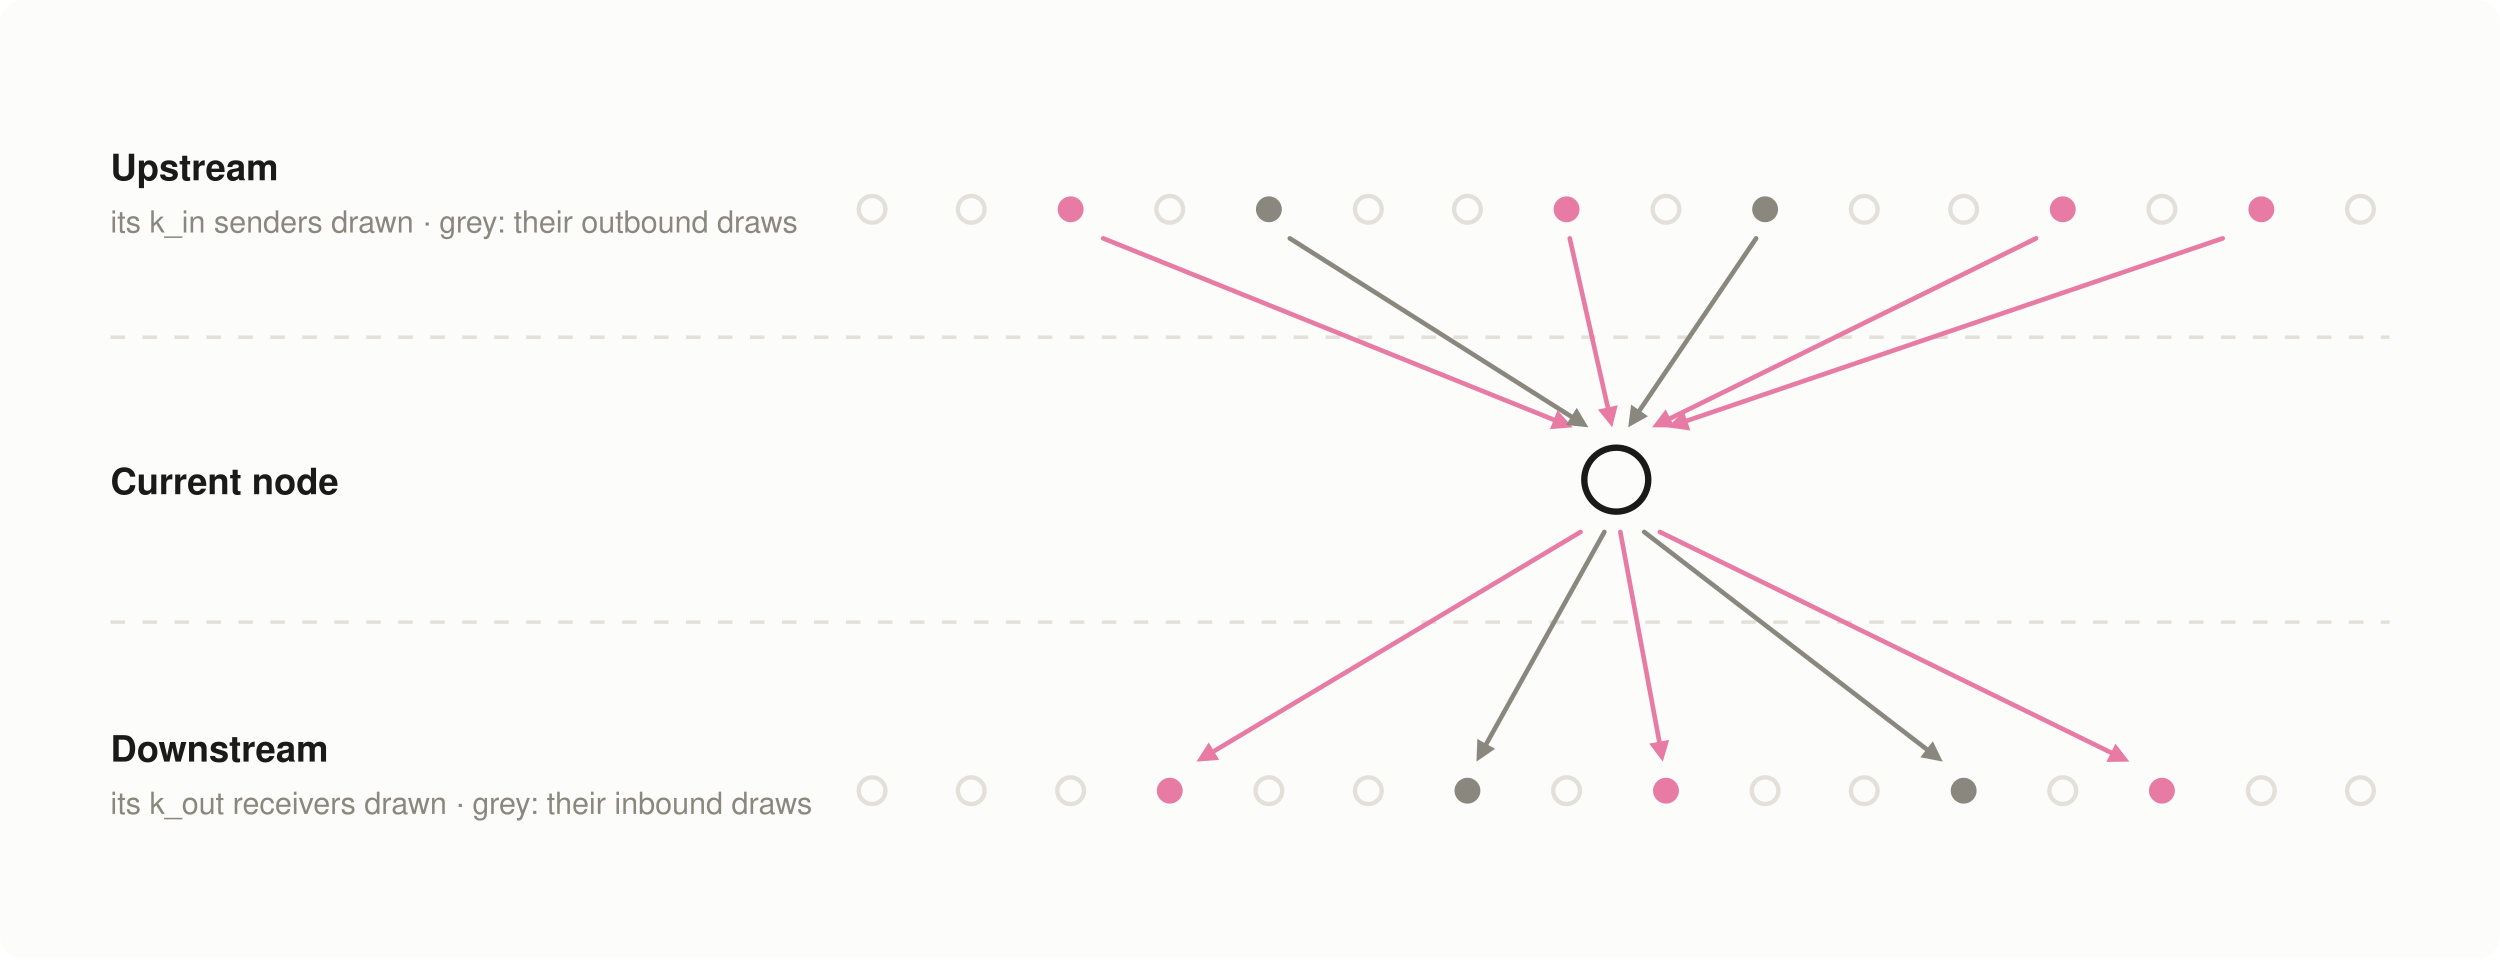
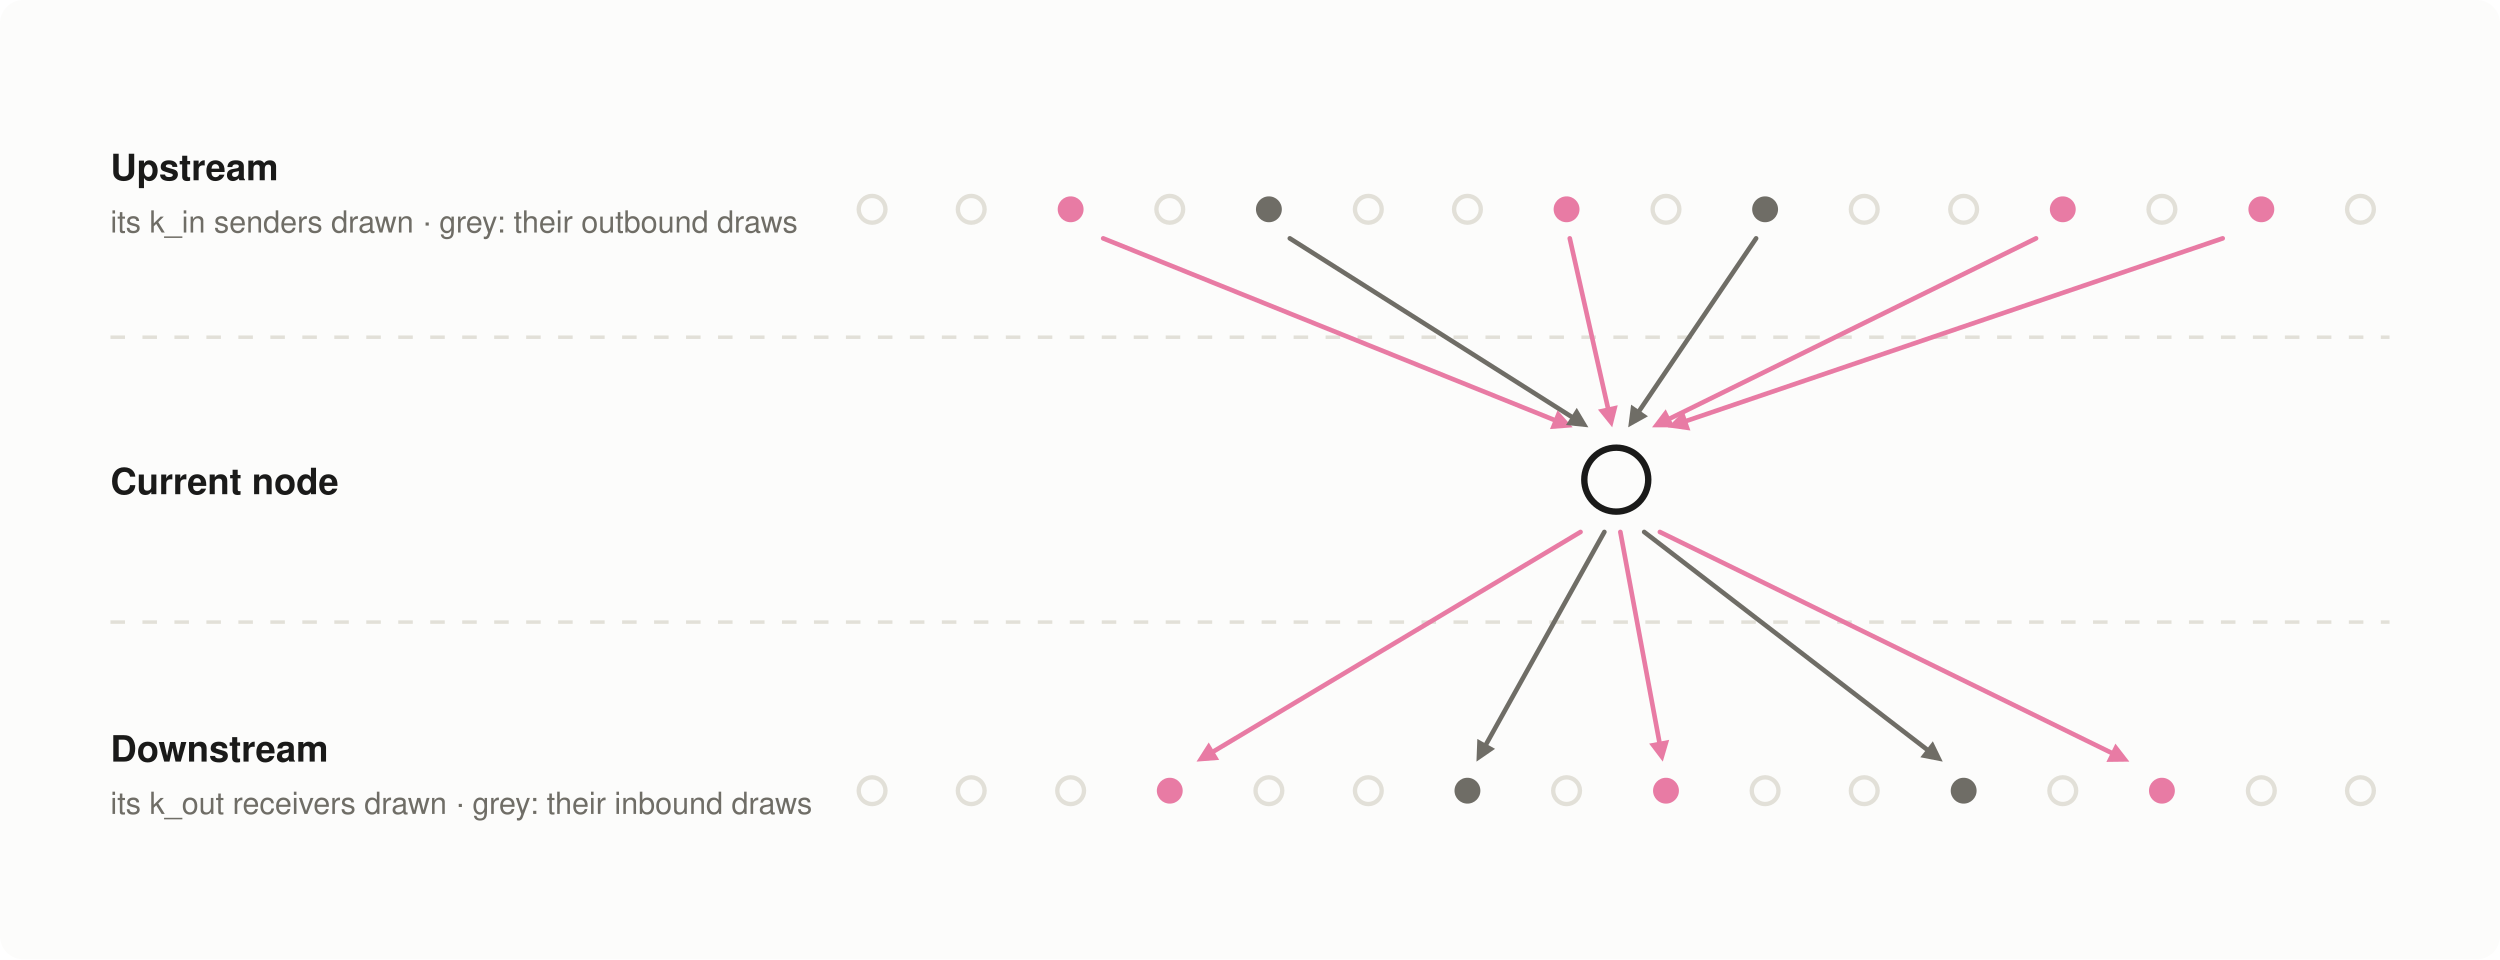
<svg xmlns="http://www.w3.org/2000/svg" viewBox="0 0 860 330" width="860" height="330" role="img" aria-labelledby="t d">
  <rect width="860" height="330" rx="8" fill="#fcfcfb" />
  <text x="38.0" y="62.0" font-size="12.5" fill="#1a1a19" font-family="-apple-system,BlinkMacSystemFont,Segoe UI,Helvetica,Arial,sans-serif" font-weight="600">Upstream</text>
-   <text x="38.0" y="80.0" font-size="10.5" fill="#8a887e" font-family="-apple-system,BlinkMacSystemFont,Segoe UI,Helvetica,Arial,sans-serif">its k_in senders drawn · grey: their outbound draws</text>
+   <text x="38.0" y="80.0" font-size="10.5" fill="#6f6d66" font-family="-apple-system,BlinkMacSystemFont,Segoe UI,Helvetica,Arial,sans-serif">its k_in senders drawn · grey: their outbound draws</text>
  <line x1="38.0" y1="116.0" x2="822.0" y2="116.0" stroke="#e2e0d8" stroke-width="1.2" stroke-dasharray="5 6" />
  <text x="38.0" y="170.0" font-size="12.5" fill="#1a1a19" font-family="-apple-system,BlinkMacSystemFont,Segoe UI,Helvetica,Arial,sans-serif" font-weight="600">Current node</text>
  <circle cx="556.0" cy="165.0" r="11.0" fill="#fcfcfb" stroke="#1a1a19" stroke-width="2.2" />
  <line x1="38.0" y1="214.0" x2="822.0" y2="214.0" stroke="#e2e0d8" stroke-width="1.2" stroke-dasharray="5 6" />
  <text x="38.0" y="262.0" font-size="12.5" fill="#1a1a19" font-family="-apple-system,BlinkMacSystemFont,Segoe UI,Helvetica,Arial,sans-serif" font-weight="600">Downstream</text>
-   <text x="38.0" y="280.0" font-size="10.5" fill="#8a887e" font-family="-apple-system,BlinkMacSystemFont,Segoe UI,Helvetica,Arial,sans-serif">its k_out receivers drawn · grey: their inbound draws</text>
+   <text x="38.0" y="280.0" font-size="10.5" fill="#6f6d66" font-family="-apple-system,BlinkMacSystemFont,Segoe UI,Helvetica,Arial,sans-serif">its k_out receivers drawn · grey: their inbound draws</text>
  <circle cx="300.0" cy="72.0" r="4.6" fill="#fcfcfb" stroke="#e2e0d8" stroke-width="1.5" />
  <circle cx="334.1" cy="72.0" r="4.6" fill="#fcfcfb" stroke="#e2e0d8" stroke-width="1.5" />
  <circle cx="368.3" cy="72.0" r="5.2" fill="#e87ba4" stroke="#fcfcfb" stroke-width="1.5" />
  <circle cx="402.4" cy="72.0" r="4.6" fill="#fcfcfb" stroke="#e2e0d8" stroke-width="1.5" />
-   <circle cx="436.5" cy="72.0" r="5.2" fill="#8a887e" stroke="#fcfcfb" stroke-width="1.5" />
+   <circle cx="436.5" cy="72.0" r="5.2" fill="#6f6d66" stroke="#fcfcfb" stroke-width="1.5" />
  <circle cx="470.7" cy="72.0" r="4.6" fill="#fcfcfb" stroke="#e2e0d8" stroke-width="1.5" />
  <circle cx="504.8" cy="72.0" r="4.6" fill="#fcfcfb" stroke="#e2e0d8" stroke-width="1.5" />
  <circle cx="538.9" cy="72.0" r="5.2" fill="#e87ba4" stroke="#fcfcfb" stroke-width="1.5" />
  <circle cx="573.1" cy="72.0" r="4.6" fill="#fcfcfb" stroke="#e2e0d8" stroke-width="1.5" />
-   <circle cx="607.2" cy="72.0" r="5.2" fill="#8a887e" stroke="#fcfcfb" stroke-width="1.5" />
+   <circle cx="607.2" cy="72.0" r="5.2" fill="#6f6d66" stroke="#fcfcfb" stroke-width="1.5" />
  <circle cx="641.3" cy="72.0" r="4.6" fill="#fcfcfb" stroke="#e2e0d8" stroke-width="1.5" />
  <circle cx="675.5" cy="72.0" r="4.6" fill="#fcfcfb" stroke="#e2e0d8" stroke-width="1.5" />
  <circle cx="709.6" cy="72.0" r="5.2" fill="#e87ba4" stroke="#fcfcfb" stroke-width="1.5" />
  <circle cx="743.7" cy="72.0" r="4.6" fill="#fcfcfb" stroke="#e2e0d8" stroke-width="1.5" />
  <circle cx="777.9" cy="72.0" r="5.2" fill="#e87ba4" stroke="#fcfcfb" stroke-width="1.5" />
  <circle cx="812.0" cy="72.0" r="4.6" fill="#fcfcfb" stroke="#e2e0d8" stroke-width="1.5" />
  <line x1="379.5" y1="82.0" x2="534.5" y2="144.4" stroke="#e87ba4" stroke-width="1.6" stroke-linecap="round" />
  <polygon points="541.0,147.0 533.2,147.6 535.8,141.1" fill="#e87ba4" />
  <line x1="540.0" y1="82.0" x2="553.1" y2="140.2" stroke="#e87ba4" stroke-width="1.6" stroke-linecap="round" />
  <polygon points="554.6,147.0 549.7,140.9 556.5,139.4" fill="#e87ba4" />
  <line x1="700.4" y1="82.0" x2="574.6" y2="143.9" stroke="#e87ba4" stroke-width="1.6" stroke-linecap="round" />
  <polygon points="568.3,147.0 573.0,140.8 576.1,147.0" fill="#e87ba4" />
  <line x1="764.6" y1="82.0" x2="580.4" y2="144.7" stroke="#e87ba4" stroke-width="1.6" stroke-linecap="round" />
  <polygon points="573.7,147.0 579.2,141.4 581.5,148.1" fill="#e87ba4" />
-   <line x1="443.7" y1="82.0" x2="540.5" y2="143.3" stroke="#8a887e" stroke-width="1.6" stroke-linecap="round" />
-   <polygon points="546.4,147.0 538.7,146.2 542.4,140.3" fill="#8a887e" />
-   <line x1="604.1" y1="82.0" x2="564.0" y2="141.2" stroke="#8a887e" stroke-width="1.6" stroke-linecap="round" />
-   <polygon points="560.1,147.0 561.1,139.2 566.9,143.2" fill="#8a887e" />
+   <line x1="443.7" y1="82.0" x2="540.5" y2="143.3" stroke="#6f6d66" stroke-width="1.6" stroke-linecap="round" />
+   <polygon points="546.4,147.0 538.7,146.2 542.4,140.3" fill="#6f6d66" />
+   <line x1="604.1" y1="82.0" x2="564.0" y2="141.2" stroke="#6f6d66" stroke-width="1.6" stroke-linecap="round" />
+   <polygon points="560.1,147.0 561.1,139.2 566.9,143.2" fill="#6f6d66" />
  <circle cx="300.0" cy="272.0" r="4.6" fill="#fcfcfb" stroke="#e2e0d8" stroke-width="1.5" />
  <circle cx="334.1" cy="272.0" r="4.6" fill="#fcfcfb" stroke="#e2e0d8" stroke-width="1.5" />
  <circle cx="368.3" cy="272.0" r="4.6" fill="#fcfcfb" stroke="#e2e0d8" stroke-width="1.5" />
  <circle cx="402.4" cy="272.0" r="5.2" fill="#e87ba4" stroke="#fcfcfb" stroke-width="1.5" />
  <circle cx="436.5" cy="272.0" r="4.6" fill="#fcfcfb" stroke="#e2e0d8" stroke-width="1.5" />
  <circle cx="470.7" cy="272.0" r="4.6" fill="#fcfcfb" stroke="#e2e0d8" stroke-width="1.5" />
-   <circle cx="504.8" cy="272.0" r="5.2" fill="#8a887e" stroke="#fcfcfb" stroke-width="1.5" />
+   <circle cx="504.8" cy="272.0" r="5.2" fill="#6f6d66" stroke="#fcfcfb" stroke-width="1.5" />
  <circle cx="538.9" cy="272.0" r="4.6" fill="#fcfcfb" stroke="#e2e0d8" stroke-width="1.5" />
  <circle cx="573.1" cy="272.0" r="5.2" fill="#e87ba4" stroke="#fcfcfb" stroke-width="1.5" />
  <circle cx="607.2" cy="272.0" r="4.6" fill="#fcfcfb" stroke="#e2e0d8" stroke-width="1.5" />
  <circle cx="641.3" cy="272.0" r="4.6" fill="#fcfcfb" stroke="#e2e0d8" stroke-width="1.5" />
-   <circle cx="675.5" cy="272.0" r="5.2" fill="#8a887e" stroke="#fcfcfb" stroke-width="1.5" />
+   <circle cx="675.5" cy="272.0" r="5.2" fill="#6f6d66" stroke="#fcfcfb" stroke-width="1.5" />
  <circle cx="709.6" cy="272.0" r="4.6" fill="#fcfcfb" stroke="#e2e0d8" stroke-width="1.5" />
  <circle cx="743.7" cy="272.0" r="5.2" fill="#e87ba4" stroke="#fcfcfb" stroke-width="1.5" />
  <circle cx="777.9" cy="272.0" r="4.6" fill="#fcfcfb" stroke="#e2e0d8" stroke-width="1.5" />
  <circle cx="812.0" cy="272.0" r="4.6" fill="#fcfcfb" stroke="#e2e0d8" stroke-width="1.5" />
  <line x1="543.7" y1="183.0" x2="417.6" y2="258.4" stroke="#e87ba4" stroke-width="1.6" stroke-linecap="round" />
  <polygon points="411.6,262.0 415.8,255.4 419.4,261.4" fill="#e87ba4" />
  <line x1="557.4" y1="183.0" x2="570.8" y2="255.1" stroke="#e87ba4" stroke-width="1.6" stroke-linecap="round" />
  <polygon points="572.0,262.0 567.3,255.8 574.2,254.5" fill="#e87ba4" />
  <line x1="571.0" y1="183.0" x2="726.2" y2="258.9" stroke="#e87ba4" stroke-width="1.6" stroke-linecap="round" />
  <polygon points="732.5,262.0 724.6,262.1 727.7,255.8" fill="#e87ba4" />
-   <line x1="551.9" y1="183.0" x2="511.3" y2="255.9" stroke="#8a887e" stroke-width="1.6" stroke-linecap="round" />
-   <polygon points="507.9,262.0 508.2,254.2 514.3,257.6" fill="#8a887e" />
-   <line x1="565.6" y1="183.0" x2="662.7" y2="257.7" stroke="#8a887e" stroke-width="1.6" stroke-linecap="round" />
-   <polygon points="668.3,262.0 660.6,260.5 664.9,255.0" fill="#8a887e" />
+   <line x1="551.9" y1="183.0" x2="511.3" y2="255.9" stroke="#6f6d66" stroke-width="1.6" stroke-linecap="round" />
+   <polygon points="507.9,262.0 508.2,254.2 514.3,257.6" fill="#6f6d66" />
+   <line x1="565.6" y1="183.0" x2="662.7" y2="257.7" stroke="#6f6d66" stroke-width="1.6" stroke-linecap="round" />
+   <polygon points="668.3,262.0 660.6,260.5 664.9,255.0" fill="#6f6d66" />
</svg>
